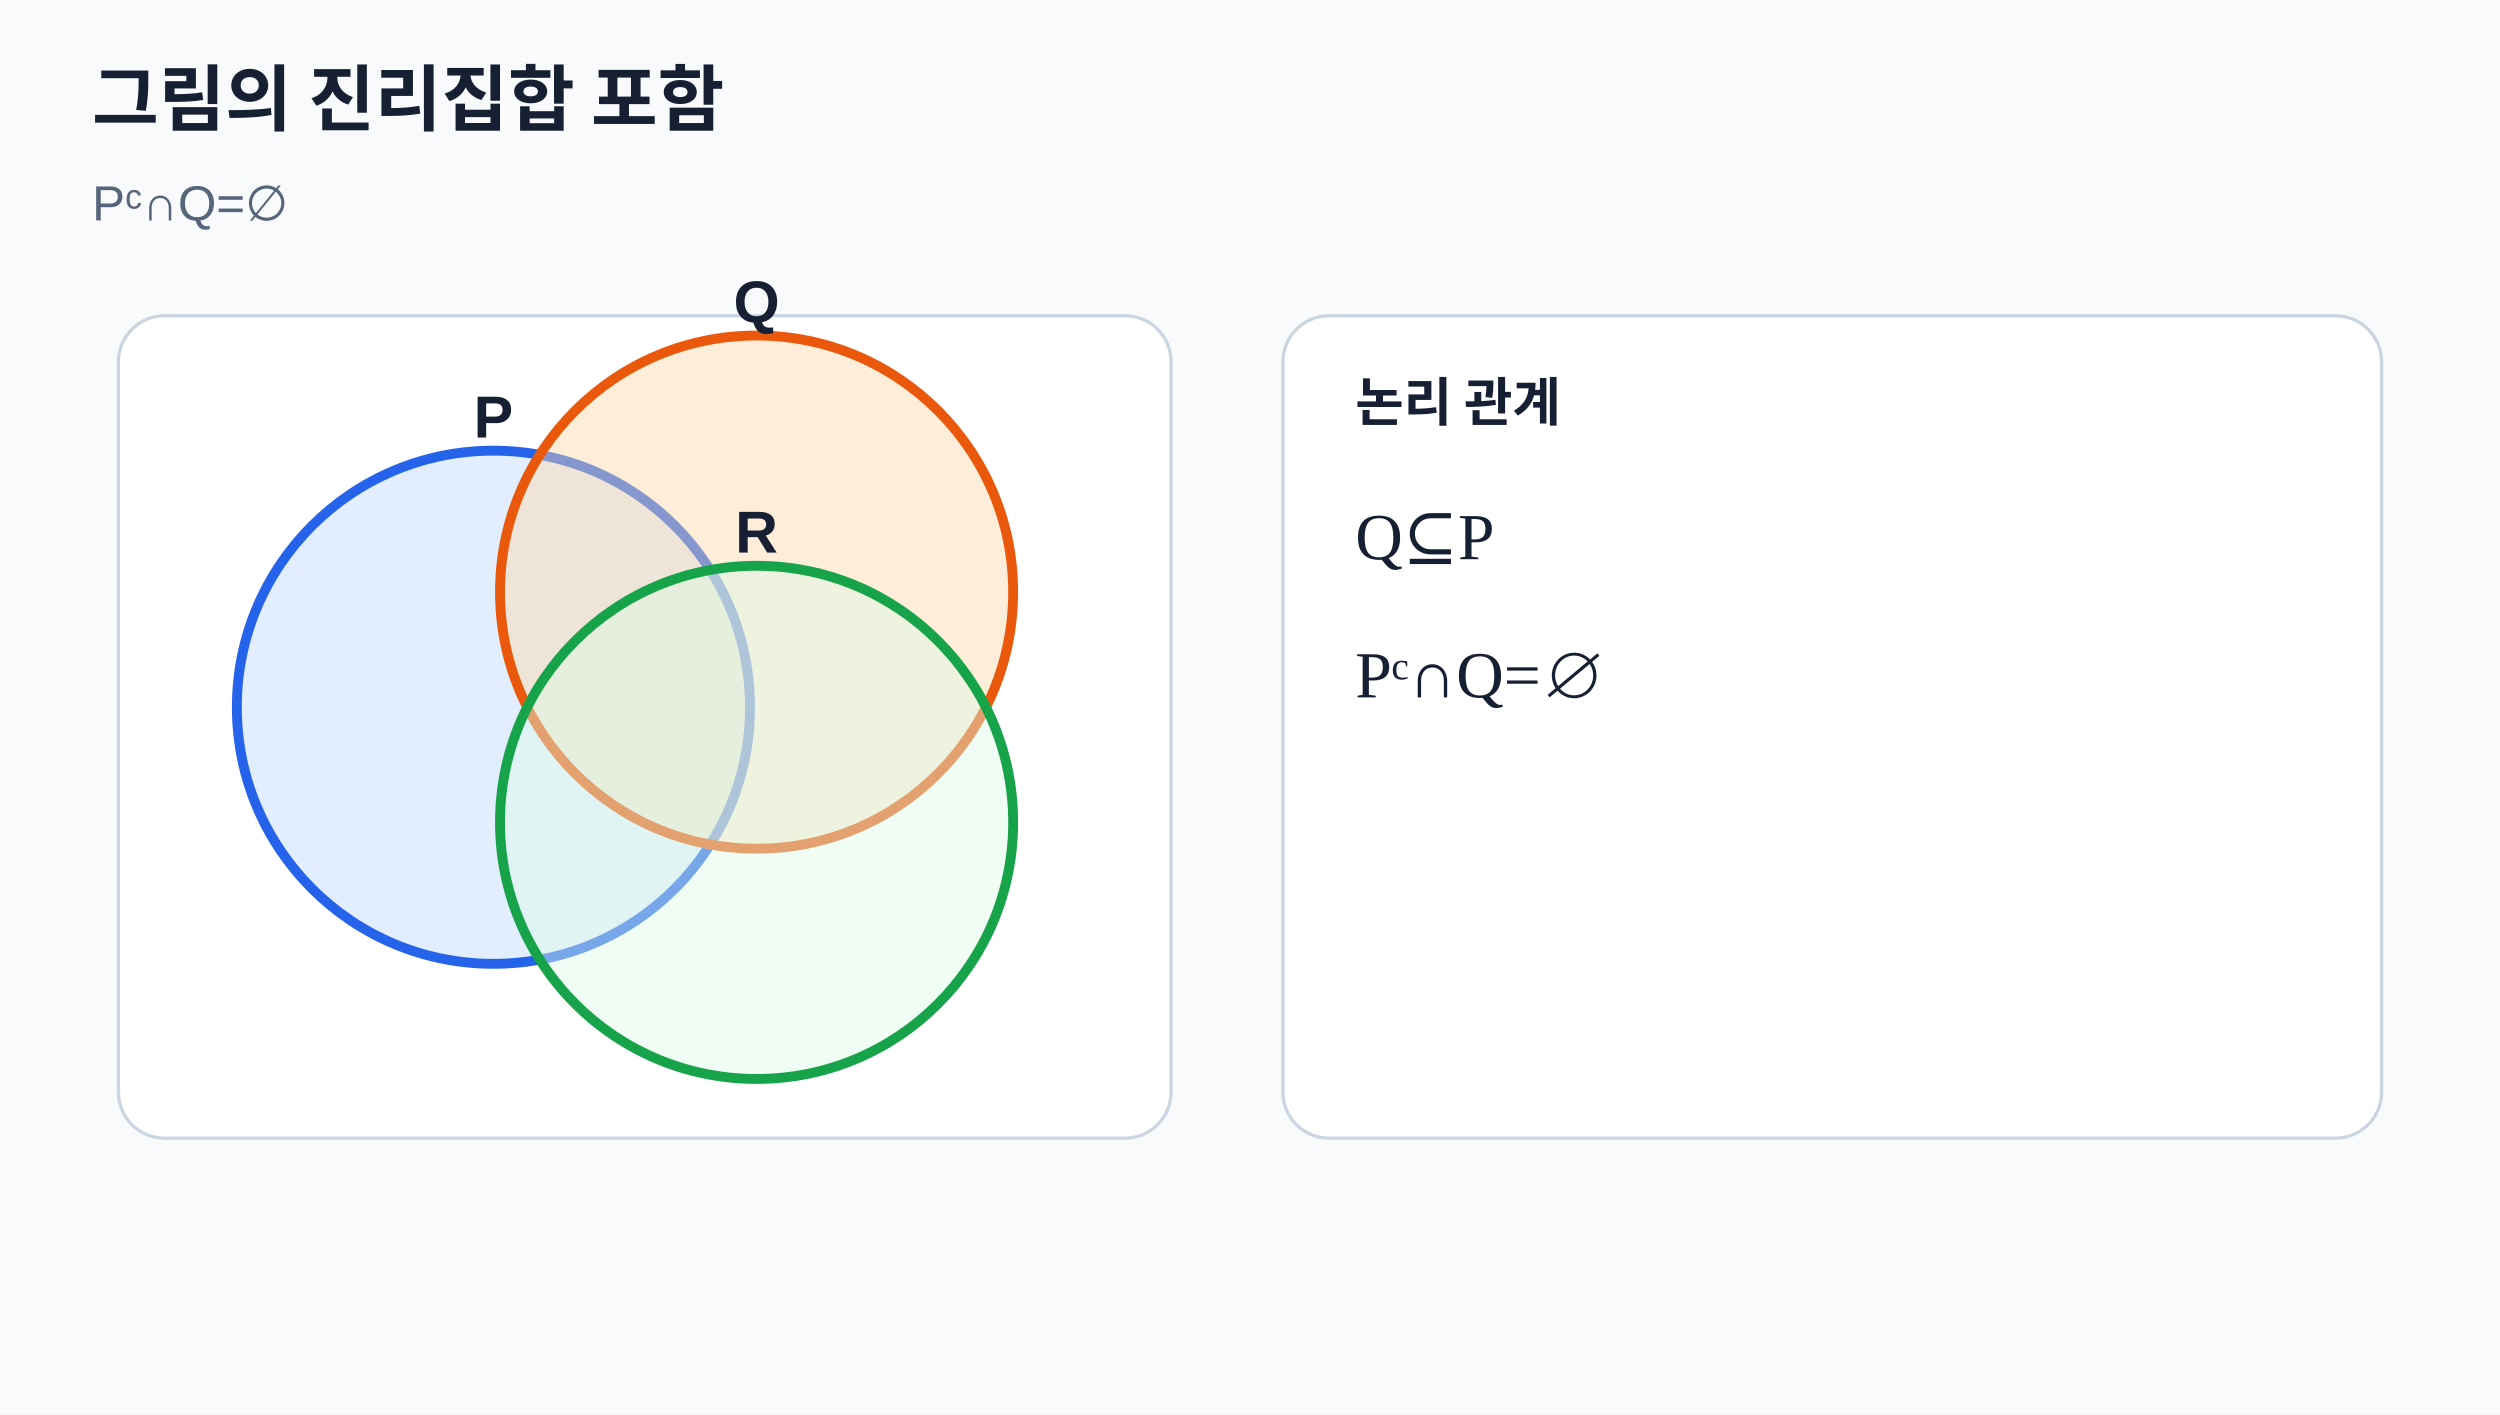
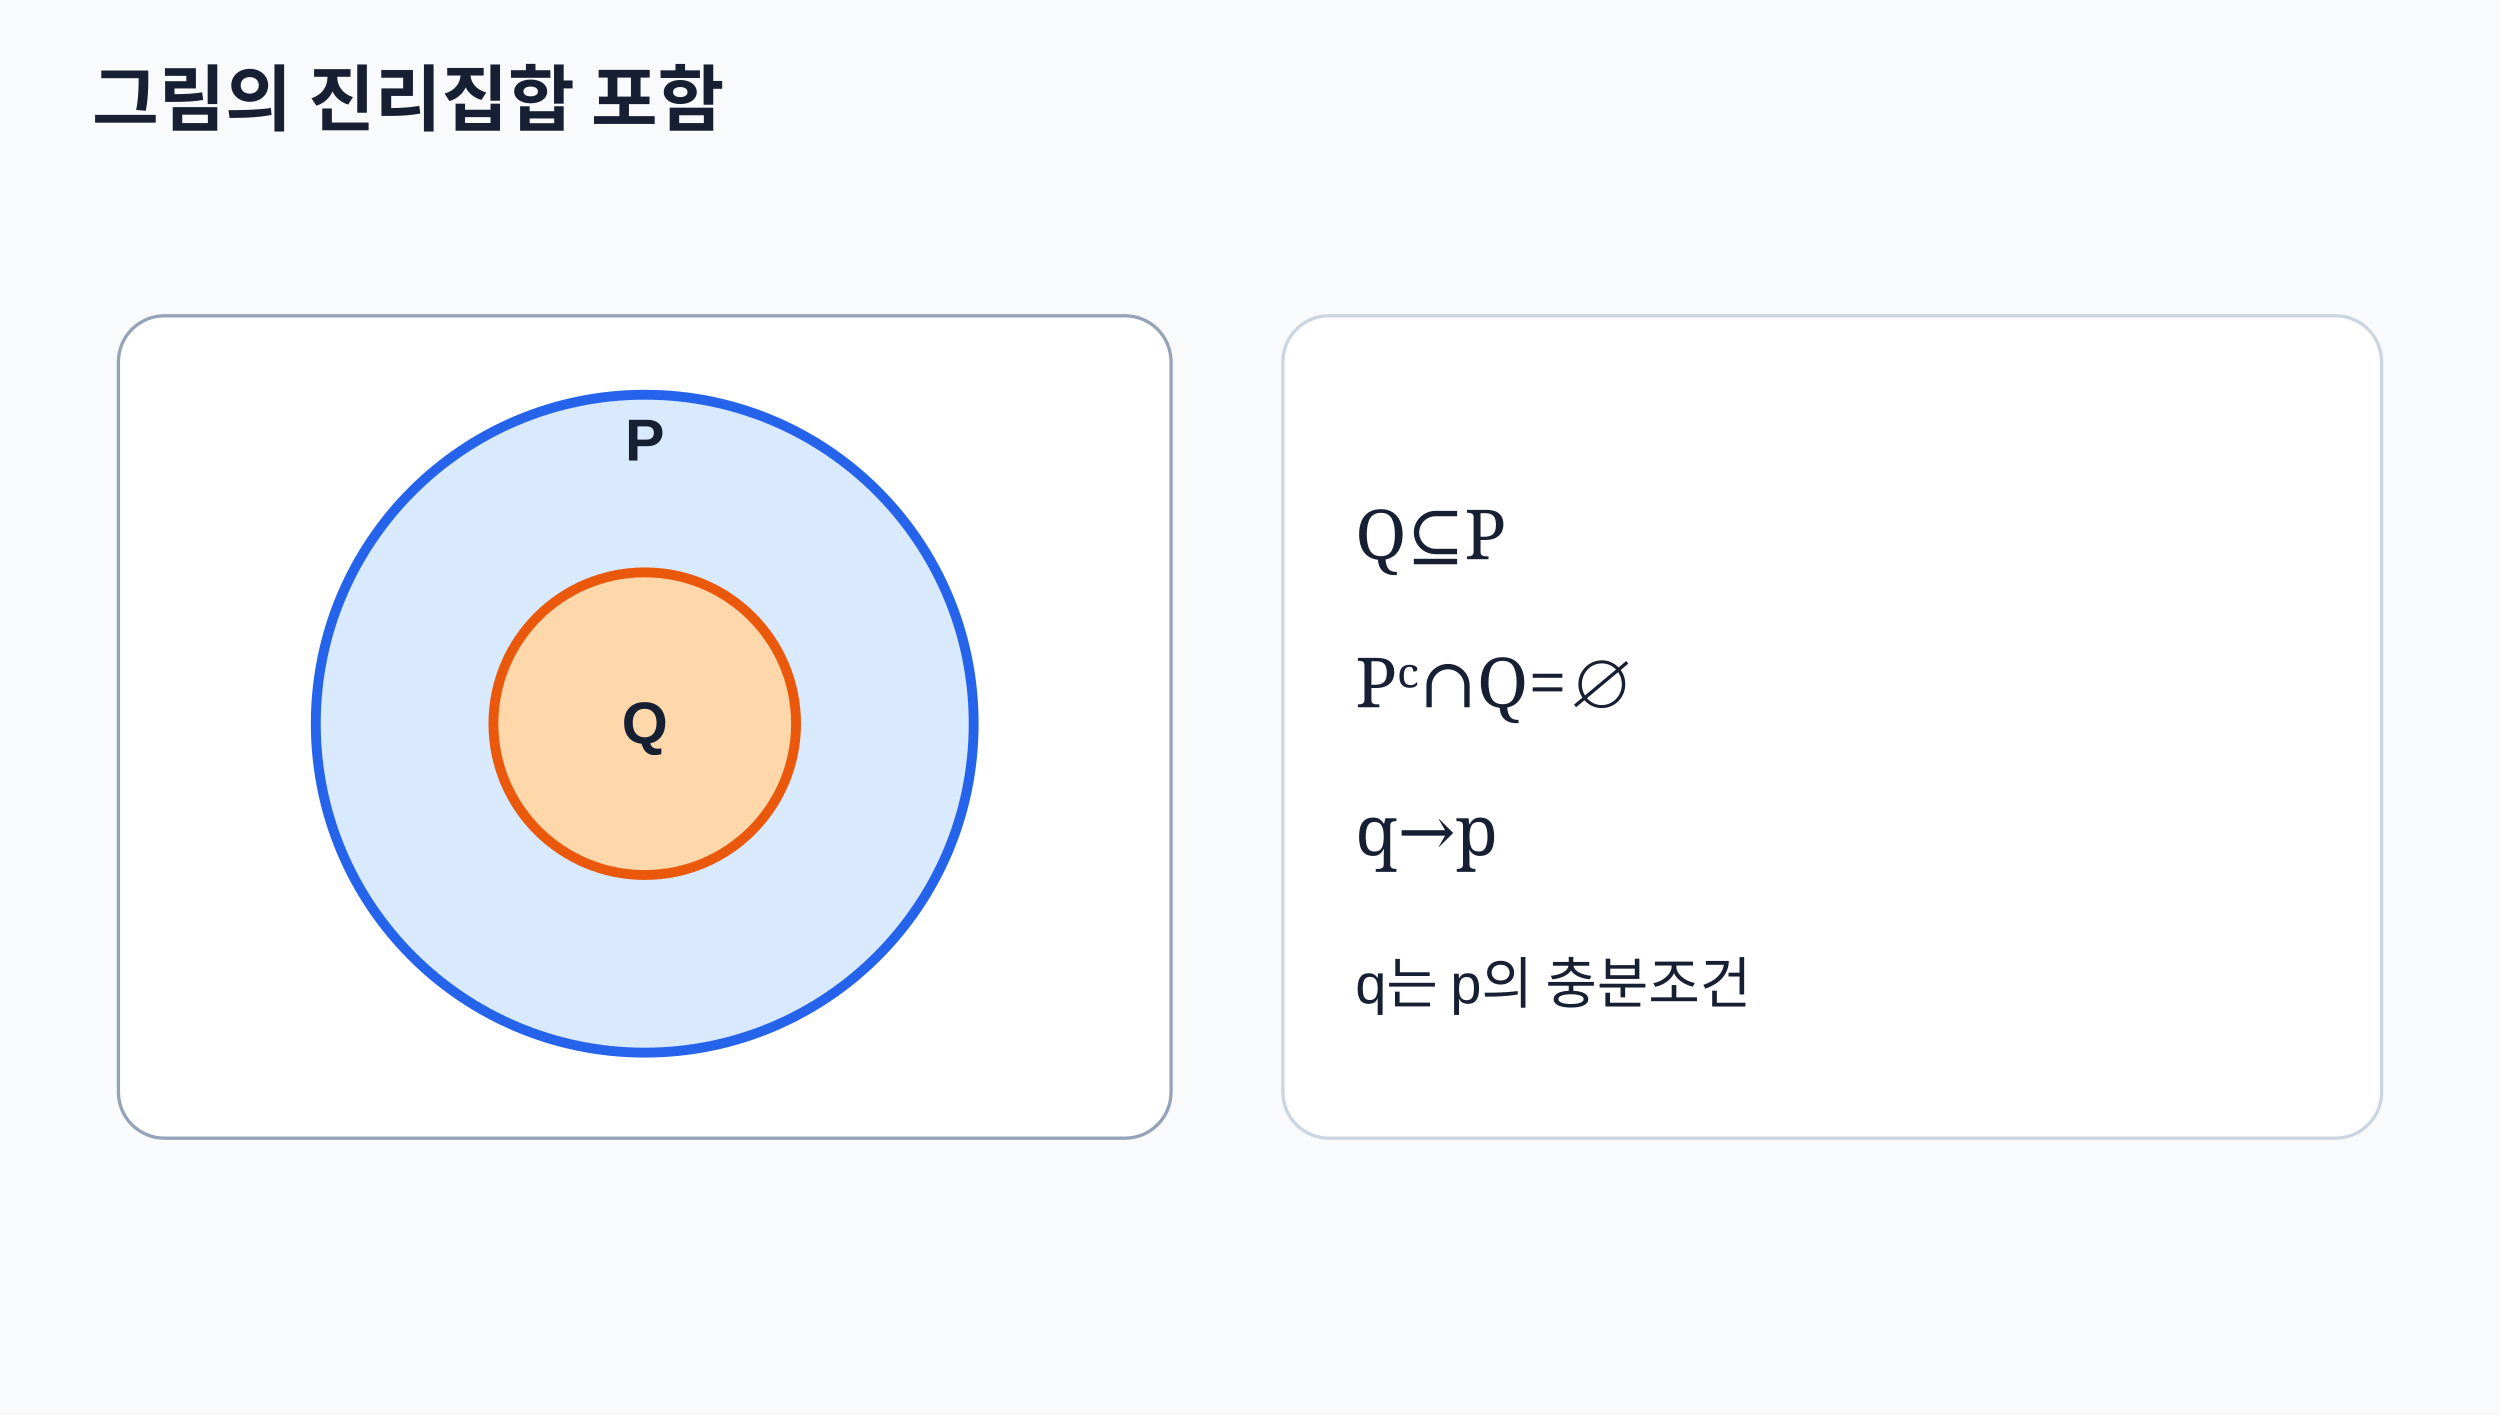
- <svg xmlns="http://www.w3.org/2000/svg" viewBox="0 0 760 430" width="760" height="430" role="img" aria-labelledby="title desc">
-   <style>text{font-family:"Noto Sans KR","Malgun Gothic",Arial,sans-serif;fill:#172033}.muted{fill:#56657a}.math{font-family:Georgia,"Times New Roman",serif}</style>
+ <svg xmlns="http://www.w3.org/2000/svg" viewBox="0 0 760 430" role="img" aria-labelledby="title desc">
+   <style>text{font-family:"Noto Sans KR","Malgun Gothic",Arial,sans-serif;fill:#172033}.math{font-family:Georgia,serif}</style>
  <rect width="760" height="430" fill="#f8fafc" />
  <text x="28" y="38" font-size="22" font-weight="700">그림의 진리집합 포함</text>
-   <text x="28" y="67" class="muted" font-size="15">Pᶜ∩Q=∅</text>
-   <rect x="36" y="96" width="320" height="250" rx="14" fill="#fff" stroke="#cbd5e1" />
-   <circle cx="150" cy="215" r="78" fill="#bfdbfe" fill-opacity=".45" stroke="#2563eb" stroke-width="3" />
-   <text x="150" y="133" text-anchor="middle" font-size="18" font-weight="700">P</text>
-   <circle cx="230" cy="180" r="78" fill="#fed7aa" fill-opacity=".45" stroke="#ea580c" stroke-width="3" />
-   <text x="230" y="98" text-anchor="middle" font-size="18" font-weight="700">Q</text>
-   <circle cx="230" cy="250" r="78" fill="#dcfce7" fill-opacity=".45" stroke="#16a34a" stroke-width="3" />
-   <text x="230" y="168" text-anchor="middle" font-size="18" font-weight="700">R</text>
+   <rect x="36" y="96" width="320" height="250" rx="14" fill="#fff" stroke="#94a3b8" />
+   <circle cx="196" cy="220" r="100" fill="#bfdbfe" fill-opacity=".6" stroke="#2563eb" stroke-width="3" />
+   <text x="196" y="140" text-anchor="middle" font-size="18" font-weight="700">P</text>
+   <circle cx="196" cy="220" r="46" fill="#fed7aa" stroke="#ea580c" stroke-width="3" />
+   <text x="196" y="226" text-anchor="middle" font-size="18" font-weight="700">Q</text>
  <rect x="390" y="96" width="334" height="250" rx="14" fill="#fff" stroke="#cbd5e1" />
-   <text x="412" y="128" font-size="16" font-weight="700">논리 관계</text>
-   <text x="412" y="170" class="math" font-size="20">Q⊆P</text>
-   <text x="412" y="212" class="math" font-size="20">Pᶜ∩Q=∅</text>
+   <text x="412" y="170" class="math" font-size="21">Q⊆P</text>
+   <text x="412" y="215" class="math" font-size="21">Pᶜ∩Q=∅</text>
+   <text x="412" y="260" class="math" font-size="21">q→p</text>
+   <text x="412" y="305" font-size="17">q는 p의 충분조건</text>
</svg>
